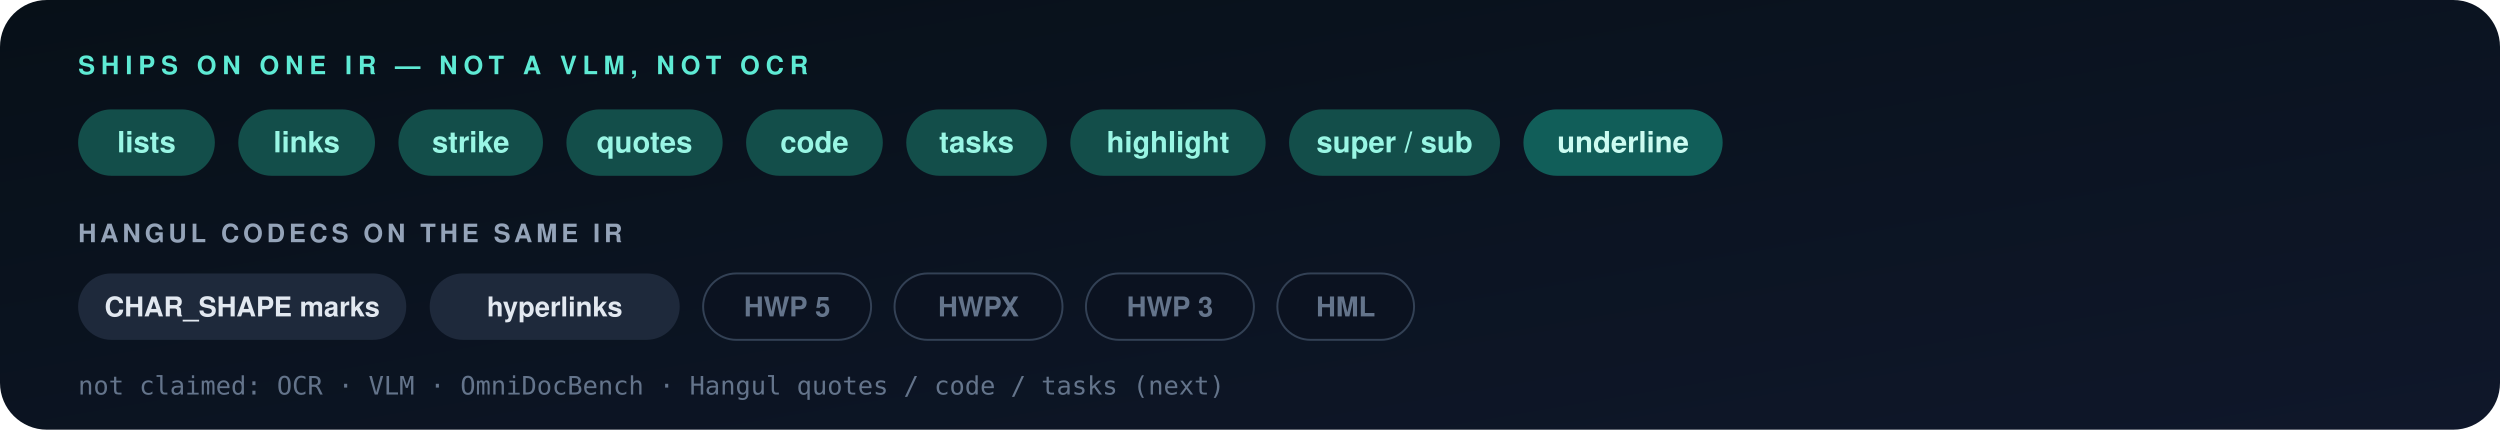
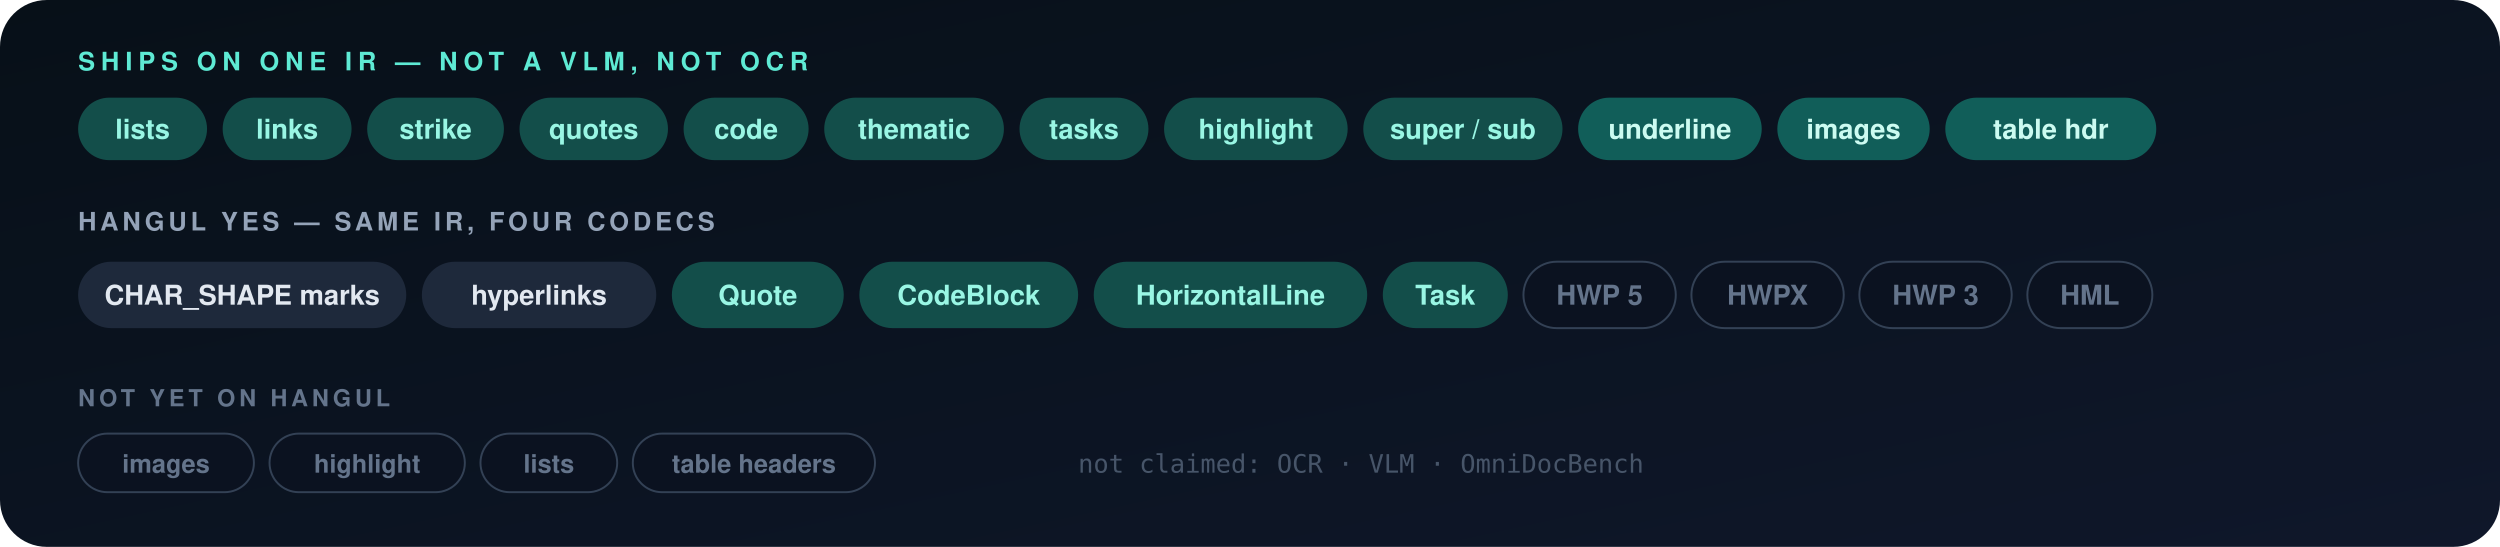
- <svg xmlns="http://www.w3.org/2000/svg" width="1280" height="220" viewBox="0 0 1280 220" role="img" aria-label="DocAgent shipped marks on one IR">
+ <svg xmlns="http://www.w3.org/2000/svg" width="1280" height="280" viewBox="0 0 1280 280" role="img" aria-label="Shipped IR marks including images and Hangul Quote, CodeBlock, HorizontalLine, Task. Hangul still dashes images, highlight, lists, table headers.">
  <defs>
    <linearGradient id="sbg" x1="0" y1="0" x2="1" y2="1">
      <stop offset="0%" stop-color="#071018" />
      <stop offset="100%" stop-color="#0f172a" />
    </linearGradient>
  </defs>
-   <rect width="1280" height="220" rx="24" fill="url(#sbg)" />
-   <text x="40" y="38" fill="#5eead4" font-family="ui-sans-serif, Segoe UI, Helvetica, Arial" font-size="13" font-weight="700" letter-spacing="3">SHIPS ON ONE IR — NOT A VLM, NOT OCR</text>
-   <g font-family="ui-sans-serif, Segoe UI, Helvetica, Arial" font-size="15" font-weight="700">
-     <rect x="40" y="56" width="70" height="34" rx="17" fill="#134e4a" />
-     <text x="75" y="78" text-anchor="middle" fill="#99f6e4">lists</text>
-     <rect x="122" y="56" width="70" height="34" rx="17" fill="#134e4a" />
-     <text x="157" y="78" text-anchor="middle" fill="#99f6e4">links</text>
-     <rect x="204" y="56" width="74" height="34" rx="17" fill="#134e4a" />
-     <text x="241" y="78" text-anchor="middle" fill="#99f6e4">strike</text>
-     <rect x="290" y="56" width="80" height="34" rx="17" fill="#134e4a" />
-     <text x="330" y="78" text-anchor="middle" fill="#99f6e4">quotes</text>
-     <rect x="382" y="56" width="70" height="34" rx="17" fill="#134e4a" />
-     <text x="417" y="78" text-anchor="middle" fill="#99f6e4">code</text>
-     <rect x="464" y="56" width="72" height="34" rx="17" fill="#134e4a" />
-     <text x="500" y="78" text-anchor="middle" fill="#99f6e4">tasks</text>
-     <rect x="548" y="56" width="100" height="34" rx="17" fill="#134e4a" />
-     <text x="598" y="78" text-anchor="middle" fill="#99f6e4">highlight</text>
-     <rect x="660" y="56" width="108" height="34" rx="17" fill="#134e4a" />
-     <text x="714" y="78" text-anchor="middle" fill="#99f6e4">super / sub</text>
-     <rect x="780" y="56" width="102" height="34" rx="17" fill="#115e59" />
-     <text x="831" y="78" text-anchor="middle" fill="#ccfbf1">underline</text>
+   <rect width="1280" height="280" rx="24" fill="url(#sbg)" />
+   <text x="40" y="36" fill="#5eead4" font-family="ui-sans-serif, Segoe UI, Helvetica, Arial" font-size="13" font-weight="700" letter-spacing="3">SHIPS ON ONE IR — NOT A VLM, NOT OCR</text>
+   <g font-family="ui-sans-serif, Segoe UI, Helvetica, Arial" font-size="14" font-weight="700">
+     <rect x="40" y="50" width="66" height="32" rx="16" fill="#134e4a" />
+     <text x="73" y="71" text-anchor="middle" fill="#99f6e4">lists</text>
+     <rect x="114" y="50" width="66" height="32" rx="16" fill="#134e4a" />
+     <text x="147" y="71" text-anchor="middle" fill="#99f6e4">links</text>
+     <rect x="188" y="50" width="70" height="32" rx="16" fill="#134e4a" />
+     <text x="223" y="71" text-anchor="middle" fill="#99f6e4">strike</text>
+     <rect x="266" y="50" width="76" height="32" rx="16" fill="#134e4a" />
+     <text x="304" y="71" text-anchor="middle" fill="#99f6e4">quotes</text>
+     <rect x="350" y="50" width="64" height="32" rx="16" fill="#134e4a" />
+     <text x="382" y="71" text-anchor="middle" fill="#99f6e4">code</text>
+     <rect x="422" y="50" width="92" height="32" rx="16" fill="#134e4a" />
+     <text x="468" y="71" text-anchor="middle" fill="#99f6e4">thematic</text>
+     <rect x="522" y="50" width="66" height="32" rx="16" fill="#134e4a" />
+     <text x="555" y="71" text-anchor="middle" fill="#99f6e4">tasks</text>
+     <rect x="596" y="50" width="94" height="32" rx="16" fill="#134e4a" />
+     <text x="643" y="71" text-anchor="middle" fill="#99f6e4">highlight</text>
+     <rect x="698" y="50" width="102" height="32" rx="16" fill="#134e4a" />
+     <text x="749" y="71" text-anchor="middle" fill="#99f6e4">super / sub</text>
+     <rect x="808" y="50" width="94" height="32" rx="16" fill="#115e59" />
+     <text x="855" y="71" text-anchor="middle" fill="#ccfbf1">underline</text>
+     <rect x="910" y="50" width="78" height="32" rx="16" fill="#115e59" />
+     <text x="949" y="71" text-anchor="middle" fill="#ccfbf1">images</text>
+     <rect x="996" y="50" width="108" height="32" rx="16" fill="#115e59" />
+     <text x="1050" y="71" text-anchor="middle" fill="#ccfbf1">table hdr</text>
  </g>
-   <text x="40" y="124" fill="#94a3b8" font-family="ui-sans-serif, Segoe UI, Helvetica, Arial" font-size="13" font-weight="700" letter-spacing="2">HANGUL CODECS ON THE SAME IR</text>
+   <text x="40" y="118" fill="#94a3b8" font-family="ui-sans-serif, Segoe UI, Helvetica, Arial" font-size="13" font-weight="700" letter-spacing="2">HANGUL YES — SAME IR, FOUR CODECS</text>
  <g font-family="ui-sans-serif, Segoe UI, Helvetica, Arial" font-size="14" font-weight="700">
-     <rect x="40" y="140" width="168" height="34" rx="17" fill="#1e293b" />
-     <text x="124" y="162" text-anchor="middle" fill="#e2e8f0">CHAR_SHAPE marks</text>
-     <rect x="220" y="140" width="128" height="34" rx="17" fill="#1e293b" />
-     <text x="284" y="162" text-anchor="middle" fill="#e2e8f0">hyperlinks</text>
-     <rect x="360" y="140" width="86" height="34" rx="17" fill="#0b1220" stroke="#334155" />
-     <text x="403" y="162" text-anchor="middle" fill="#64748b">HWP 5</text>
-     <rect x="458" y="140" width="86" height="34" rx="17" fill="#0b1220" stroke="#334155" />
-     <text x="501" y="162" text-anchor="middle" fill="#64748b">HWPX</text>
-     <rect x="556" y="140" width="86" height="34" rx="17" fill="#0b1220" stroke="#334155" />
-     <text x="599" y="162" text-anchor="middle" fill="#64748b">HWP 3</text>
-     <rect x="654" y="140" width="70" height="34" rx="17" fill="#0b1220" stroke="#334155" />
-     <text x="689" y="162" text-anchor="middle" fill="#64748b">HML</text>
+     <rect x="40" y="134" width="168" height="34" rx="17" fill="#1e293b" />
+     <text x="124" y="156" text-anchor="middle" fill="#e2e8f0">CHAR_SHAPE marks</text>
+     <rect x="216" y="134" width="120" height="34" rx="17" fill="#1e293b" />
+     <text x="276" y="156" text-anchor="middle" fill="#e2e8f0">hyperlinks</text>
+     <rect x="344" y="134" width="88" height="34" rx="17" fill="#134e4a" />
+     <text x="388" y="156" text-anchor="middle" fill="#99f6e4">Quote</text>
+     <rect x="440" y="134" width="112" height="34" rx="17" fill="#134e4a" />
+     <text x="496" y="156" text-anchor="middle" fill="#99f6e4">CodeBlock</text>
+     <rect x="560" y="134" width="140" height="34" rx="17" fill="#134e4a" />
+     <text x="630" y="156" text-anchor="middle" fill="#99f6e4">HorizontalLine</text>
+     <rect x="708" y="134" width="64" height="34" rx="17" fill="#134e4a" />
+     <text x="740" y="156" text-anchor="middle" fill="#99f6e4">Task</text>
+     <rect x="780" y="134" width="78" height="34" rx="17" fill="#0b1220" stroke="#334155" />
+     <text x="819" y="156" text-anchor="middle" fill="#64748b">HWP 5</text>
+     <rect x="866" y="134" width="78" height="34" rx="17" fill="#0b1220" stroke="#334155" />
+     <text x="905" y="156" text-anchor="middle" fill="#64748b">HWPX</text>
+     <rect x="952" y="134" width="78" height="34" rx="17" fill="#0b1220" stroke="#334155" />
+     <text x="991" y="156" text-anchor="middle" fill="#64748b">HWP 3</text>
+     <rect x="1038" y="134" width="64" height="34" rx="17" fill="#0b1220" stroke="#334155" />
+     <text x="1070" y="156" text-anchor="middle" fill="#64748b">HML</text>
  </g>
-   <text x="40" y="202" fill="#64748b" font-family="ui-monospace, Consolas, monospace" font-size="13">not claimed: OCR · VLM · OmniDocBench · Hangul quotes / code / tasks (next)</text>
+   <text x="40" y="208" fill="#64748b" font-family="ui-sans-serif, Segoe UI, Helvetica, Arial" font-size="12" font-weight="700" letter-spacing="2">NOT YET ON HANGUL</text>
+   <g font-family="ui-sans-serif, Segoe UI, Helvetica, Arial" font-size="13" font-weight="700">
+     <rect x="40" y="222" width="90" height="30" rx="15" fill="#0b1220" stroke="#334155" />
+     <text x="85" y="242" text-anchor="middle" fill="#64748b">images</text>
+     <rect x="138" y="222" width="100" height="30" rx="15" fill="#0b1220" stroke="#334155" />
+     <text x="188" y="242" text-anchor="middle" fill="#64748b">highlight</text>
+     <rect x="246" y="222" width="70" height="30" rx="15" fill="#0b1220" stroke="#334155" />
+     <text x="281" y="242" text-anchor="middle" fill="#64748b">lists</text>
+     <rect x="324" y="222" width="124" height="30" rx="15" fill="#0b1220" stroke="#334155" />
+     <text x="386" y="242" text-anchor="middle" fill="#64748b">table headers</text>
+   </g>
+   <text x="552" y="242" fill="#475569" font-family="ui-monospace, Consolas, monospace" font-size="13">not claimed: OCR · VLM · OmniDocBench</text>
</svg>
